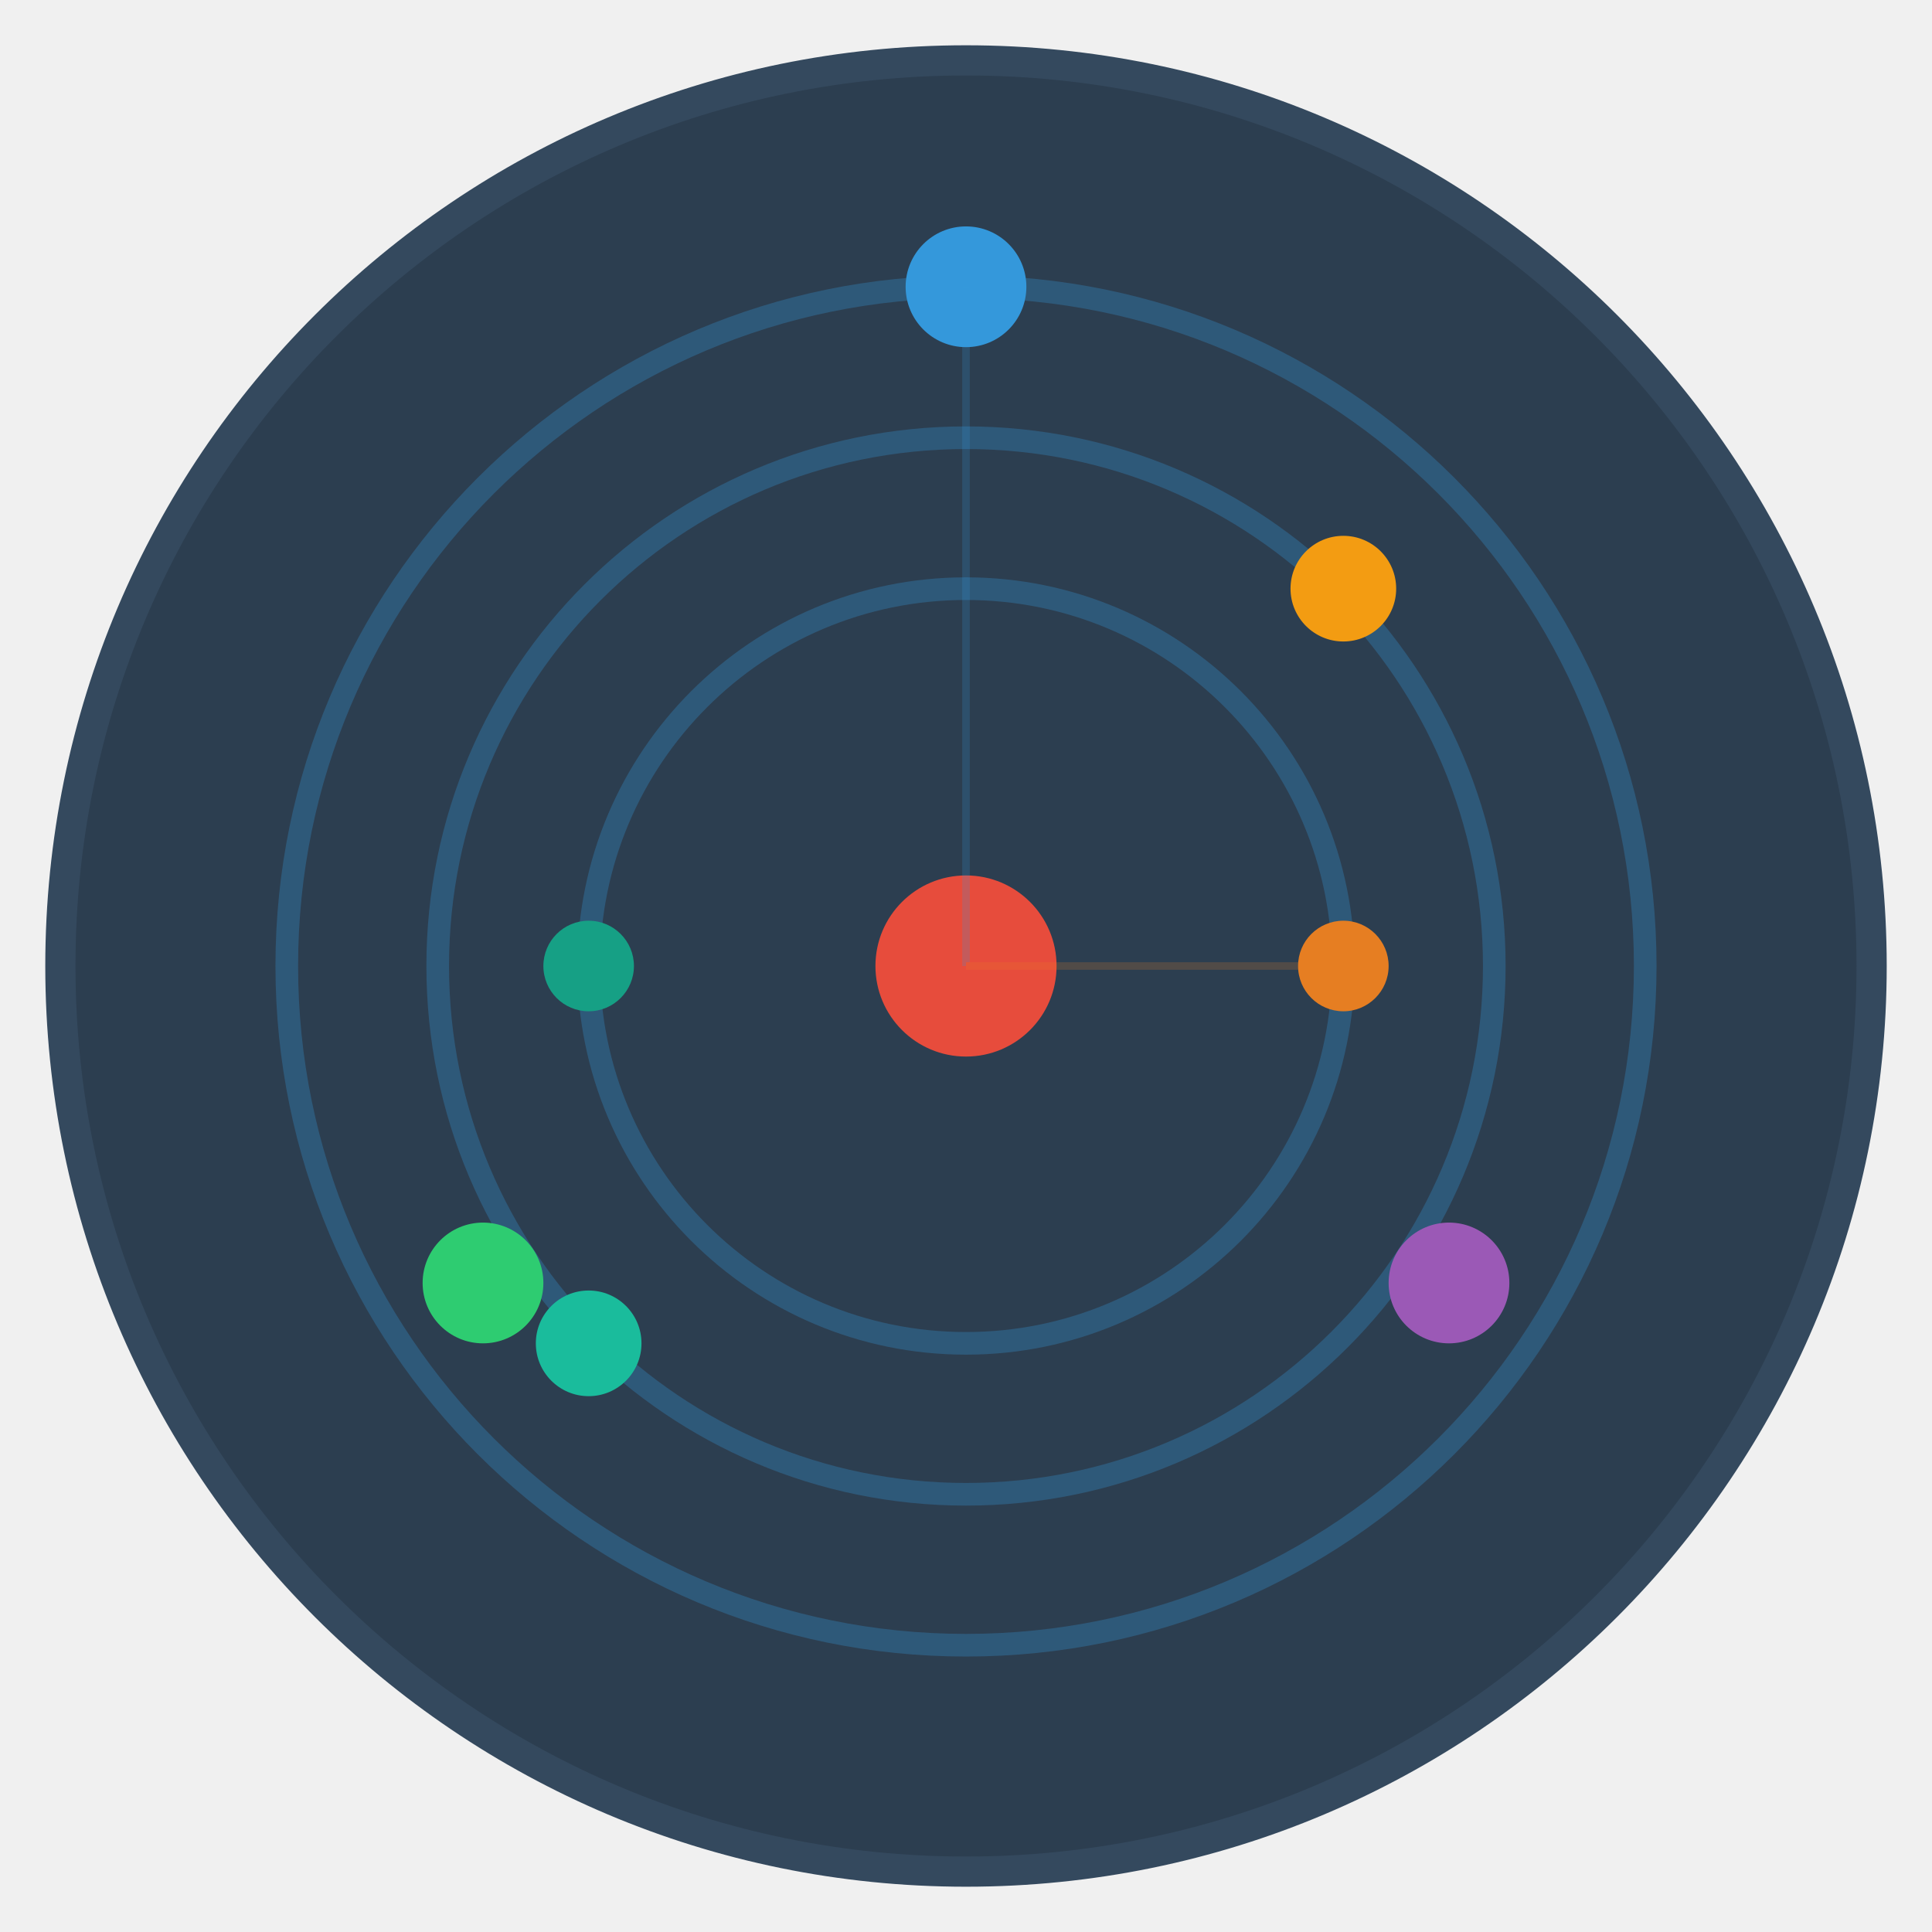
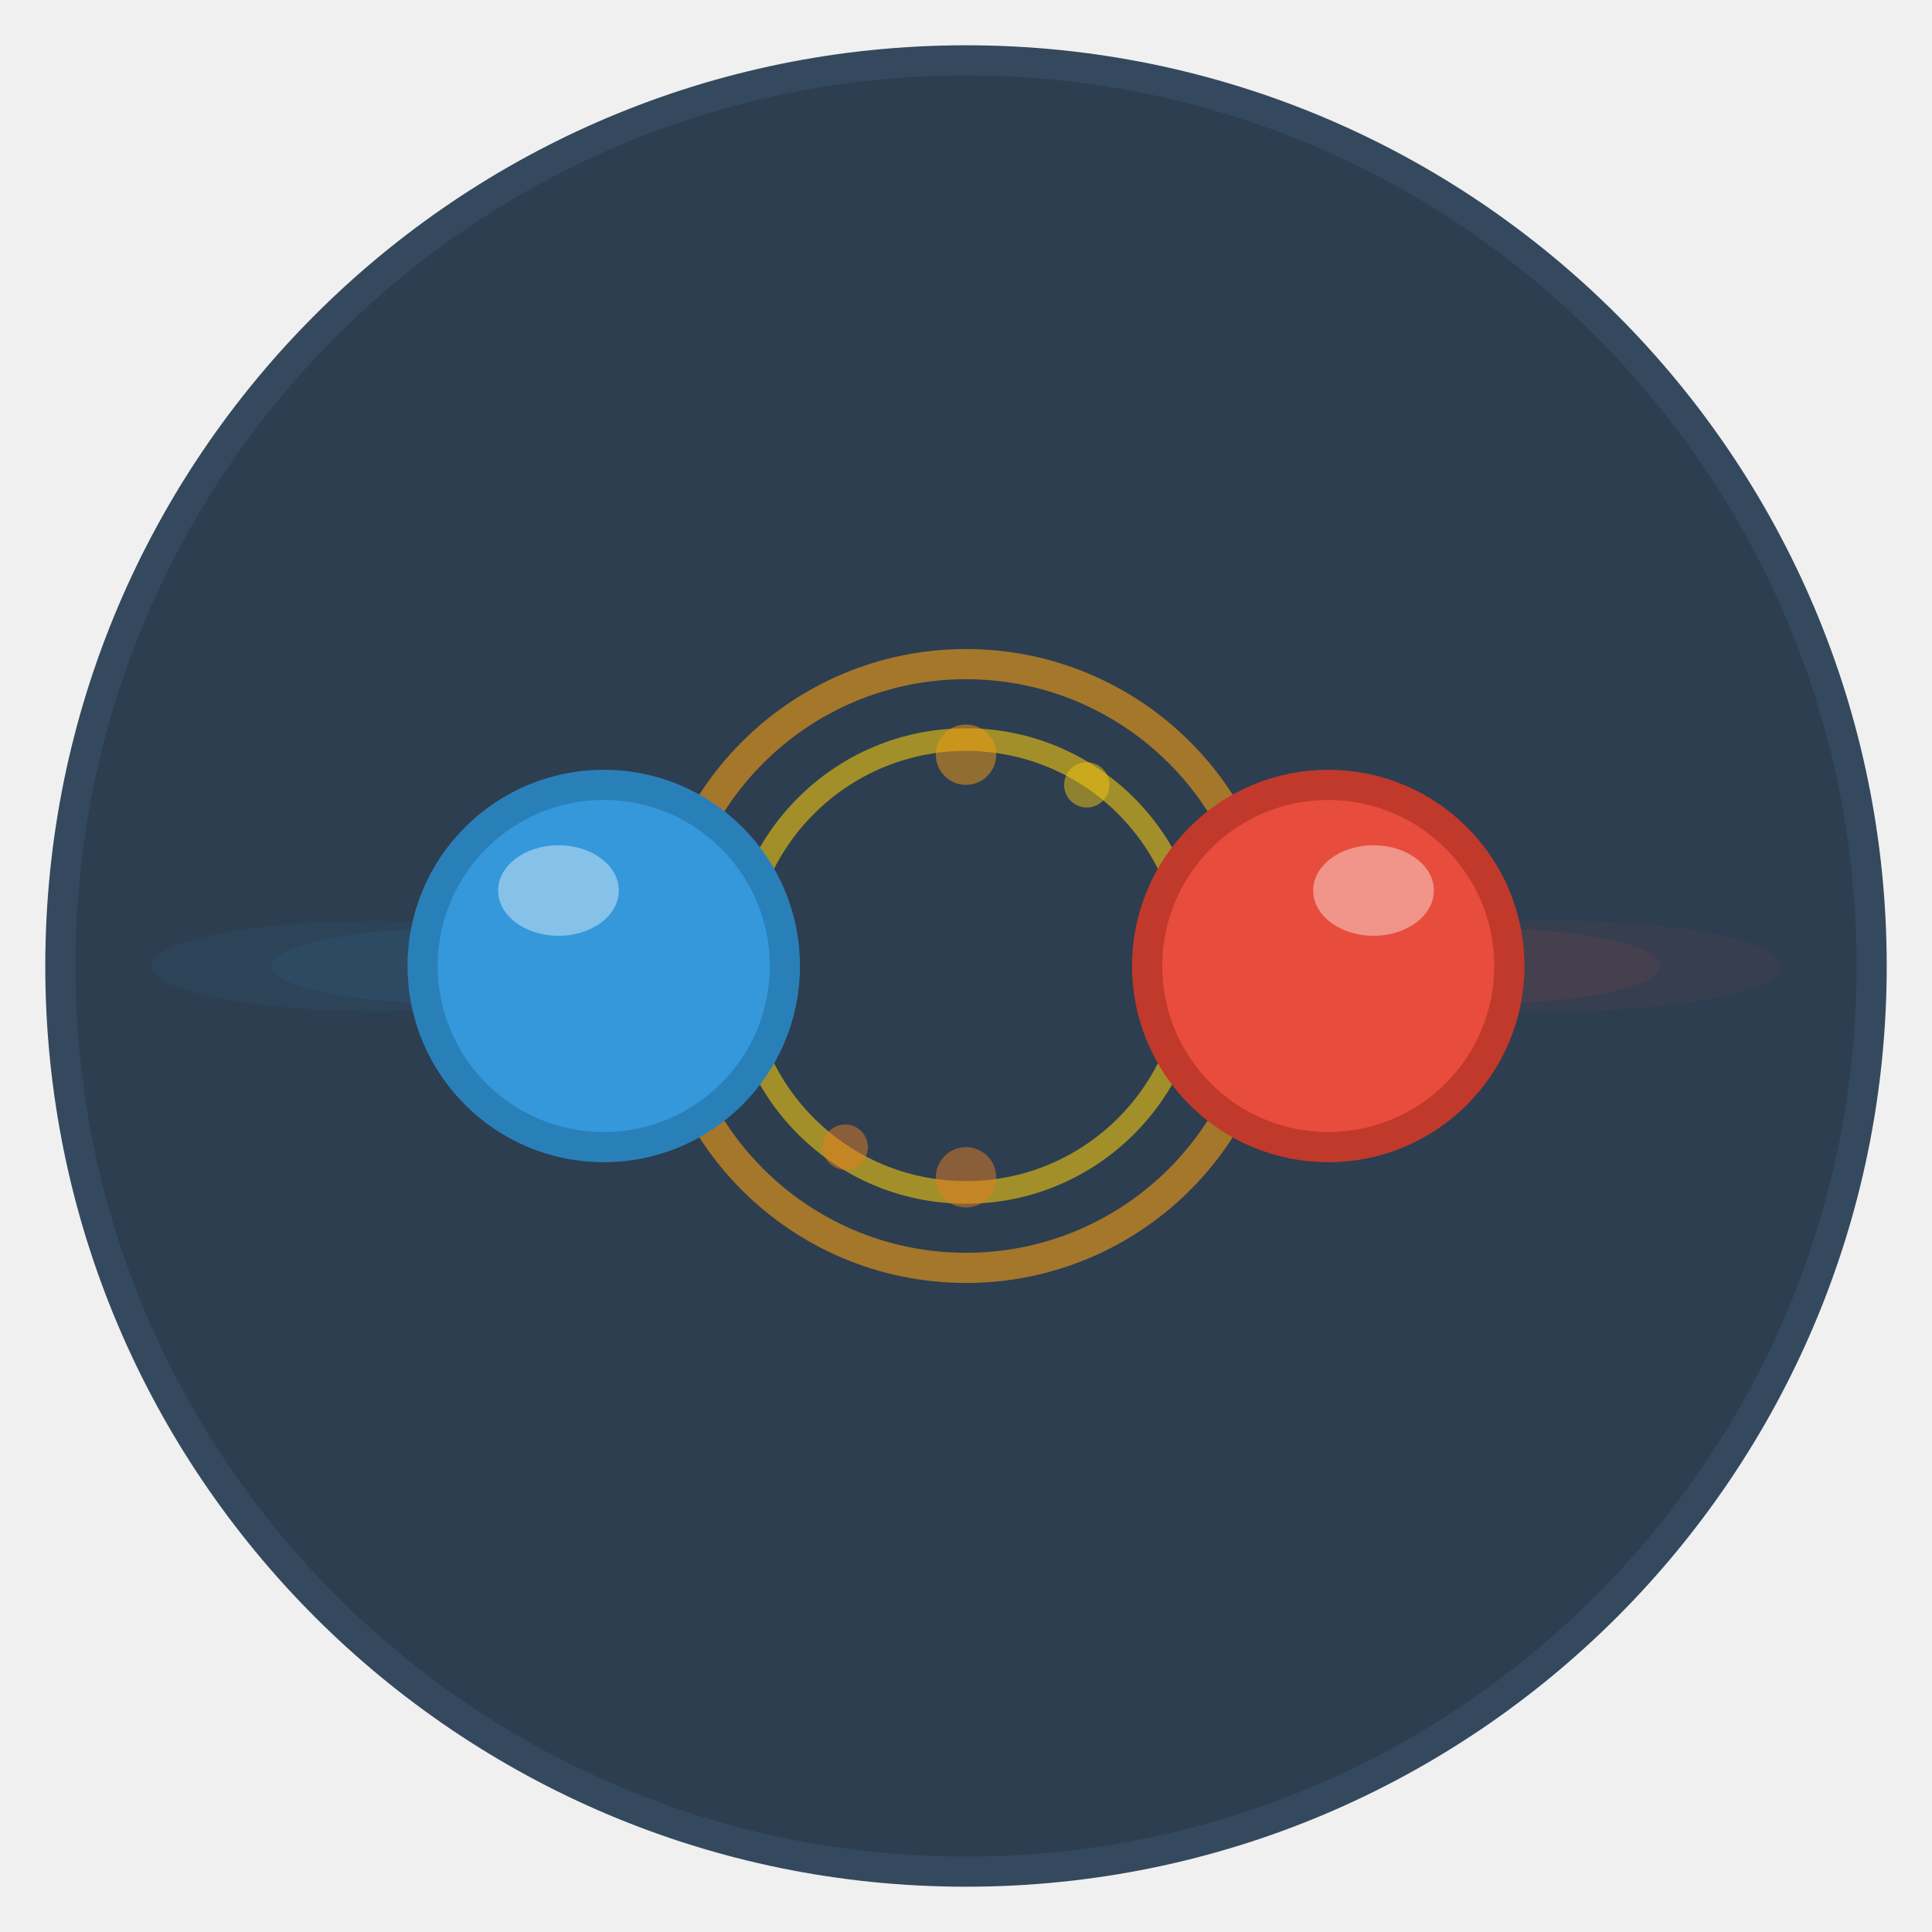
<svg xmlns="http://www.w3.org/2000/svg" width="128" height="128" version="1.1" viewBox="0 0 128 128">
  <circle cx="64" cy="64" r="60" fill="#2c3e50" stroke="#34495e" stroke-width="2" />
-   <ellipse cx="64" cy="64" rx="45" ry="45" fill="none" stroke="#3498db" stroke-width="1.5" opacity="0.3" />
-   <ellipse cx="64" cy="64" rx="35" ry="35" fill="none" stroke="#3498db" stroke-width="1.5" opacity="0.3" />
-   <ellipse cx="64" cy="64" rx="25" ry="25" fill="none" stroke="#3498db" stroke-width="1.5" opacity="0.3" />
-   <circle cx="64" cy="64" r="6" fill="#e74c3c">
-     <animate attributeName="opacity" values="1;0.6;1" dur="2s" repeatCount="indefinite" />
+   <g opacity="0.3">
+     <ellipse cx="25" cy="64" rx="15" ry="3" fill="#3498db" opacity="0.2">
+       <animate attributeName="opacity" values="0.2;0.05;0.2" dur="2s" repeatCount="indefinite" />
+     </ellipse>
+     <ellipse cx="30" cy="64" rx="12" ry="2.5" fill="#3498db" opacity="0.3">
+       <animate attributeName="opacity" values="0.3;0.1;0.3" dur="2s" repeatCount="indefinite" />
+     </ellipse>
+     <ellipse cx="103" cy="64" rx="15" ry="3" fill="#e74c3c" opacity="0.2">
+       <animate attributeName="opacity" values="0.2;0.05;0.2" dur="2s" repeatCount="indefinite" />
+     </ellipse>
+     <ellipse cx="98" cy="64" rx="12" ry="2.5" fill="#e74c3c" opacity="0.3">
+       <animate attributeName="opacity" values="0.3;0.1;0.3" dur="2s" repeatCount="indefinite" />
+     </ellipse>
+   </g>
+   <g opacity="0.6">
+     <circle cx="64" cy="64" r="20" fill="none" stroke="#f39c12" stroke-width="2">
+       <animate attributeName="r" values="5;20;5" dur="2s" repeatCount="indefinite" />
+       <animate attributeName="opacity" values="0.8;0.1;0.8" dur="2s" repeatCount="indefinite" />
+     </circle>
+     <circle cx="64" cy="64" r="15" fill="none" stroke="#f1c40f" stroke-width="1.5">
+       <animate attributeName="r" values="3;15;3" dur="2s" repeatCount="indefinite" begin="0.3s" />
+       <animate attributeName="opacity" values="0.9;0.1;0.9" dur="2s" repeatCount="indefinite" begin="0.3s" />
+     </circle>
+   </g>
+   <g opacity="0.5">
+     <circle cx="64" cy="50" r="2" fill="#f39c12">
+       <animate attributeName="cy" values="64;45;64" dur="2s" repeatCount="indefinite" />
+       <animate attributeName="opacity" values="0;0.8;0" dur="2s" repeatCount="indefinite" />
+     </circle>
+     <circle cx="64" cy="78" r="2" fill="#e67e22">
+       <animate attributeName="cy" values="64;83;64" dur="2s" repeatCount="indefinite" />
+       <animate attributeName="opacity" values="0;0.8;0" dur="2s" repeatCount="indefinite" />
+     </circle>
+     <circle cx="72" cy="52" r="1.5" fill="#f1c40f">
+       <animate attributeName="cx" values="64;76;64" dur="2s" repeatCount="indefinite" />
+       <animate attributeName="cy" values="64;48;64" dur="2s" repeatCount="indefinite" />
+       <animate attributeName="opacity" values="0;0.8;0" dur="2s" repeatCount="indefinite" />
+     </circle>
+     <circle cx="56" cy="76" r="1.5" fill="#e67e22">
+       <animate attributeName="cx" values="64;52;64" dur="2s" repeatCount="indefinite" />
+       <animate attributeName="cy" values="64;80;64" dur="2s" repeatCount="indefinite" />
+       <animate attributeName="opacity" values="0;0.8;0" dur="2s" repeatCount="indefinite" />
+     </circle>
+   </g>
+   <circle cx="40" cy="64" r="12" fill="#3498db" stroke="#2980b9" stroke-width="2">
+     <animate attributeName="cx" values="35;58;35" dur="2s" repeatCount="indefinite" />
+     <animate attributeName="r" values="12;10;12" dur="2s" repeatCount="indefinite" />
  </circle>
-   <circle cx="64" cy="19" r="4" fill="#3498db">
-     <animateTransform attributeName="transform" type="rotate" from="0 64 64" to="360 64 64" dur="4s" repeatCount="indefinite" />
+   <circle cx="88" cy="64" r="12" fill="#e74c3c" stroke="#c0392b" stroke-width="2">
+     <animate attributeName="cx" values="93;70;93" dur="2s" repeatCount="indefinite" />
+     <animate attributeName="r" values="12;10;12" dur="2s" repeatCount="indefinite" />
  </circle>
-   <circle cx="96" cy="85" r="4" fill="#9b59b6">
-     <animateTransform attributeName="transform" type="rotate" from="120 64 64" to="480 64 64" dur="4s" repeatCount="indefinite" />
-   </circle>
-   <circle cx="32" cy="85" r="4" fill="#2ecc71">
-     <animateTransform attributeName="transform" type="rotate" from="240 64 64" to="600 64 64" dur="4s" repeatCount="indefinite" />
-   </circle>
-   <circle cx="89" cy="39" r="3.5" fill="#f39c12">
-     <animateTransform attributeName="transform" type="rotate" from="45 64 64" to="405 64 64" dur="3s" repeatCount="indefinite" />
-   </circle>
-   <circle cx="39" cy="89" r="3.5" fill="#1abc9c">
-     <animateTransform attributeName="transform" type="rotate" from="225 64 64" to="585 64 64" dur="3s" repeatCount="indefinite" />
-   </circle>
-   <circle cx="89" cy="64" r="3" fill="#e67e22">
-     <animateTransform attributeName="transform" type="rotate" from="0 64 64" to="360 64 64" dur="2s" repeatCount="indefinite" />
-   </circle>
-   <circle cx="39" cy="64" r="3" fill="#16a085">
-     <animateTransform attributeName="transform" type="rotate" from="180 64 64" to="540 64 64" dur="2s" repeatCount="indefinite" />
-   </circle>
-   <g opacity="0.2">
-     <line x1="64" y1="64" x2="64" y2="19" stroke="#3498db" stroke-width="0.5">
-       <animateTransform attributeName="transform" type="rotate" from="0 64 64" to="360 64 64" dur="4s" repeatCount="indefinite" />
-     </line>
-     <line x1="64" y1="64" x2="89" y2="64" stroke="#e67e22" stroke-width="0.5">
-       <animateTransform attributeName="transform" type="rotate" from="0 64 64" to="360 64 64" dur="2s" repeatCount="indefinite" />
-     </line>
-   </g>
+   <ellipse cx="37" cy="59" rx="4" ry="3" fill="#ffffff" opacity="0.4">
+     <animate attributeName="cx" values="32;55;32" dur="2s" repeatCount="indefinite" />
+   </ellipse>
+   <ellipse cx="91" cy="59" rx="4" ry="3" fill="#ffffff" opacity="0.4">
+     <animate attributeName="cx" values="96;73;96" dur="2s" repeatCount="indefinite" />
+   </ellipse>
</svg>
